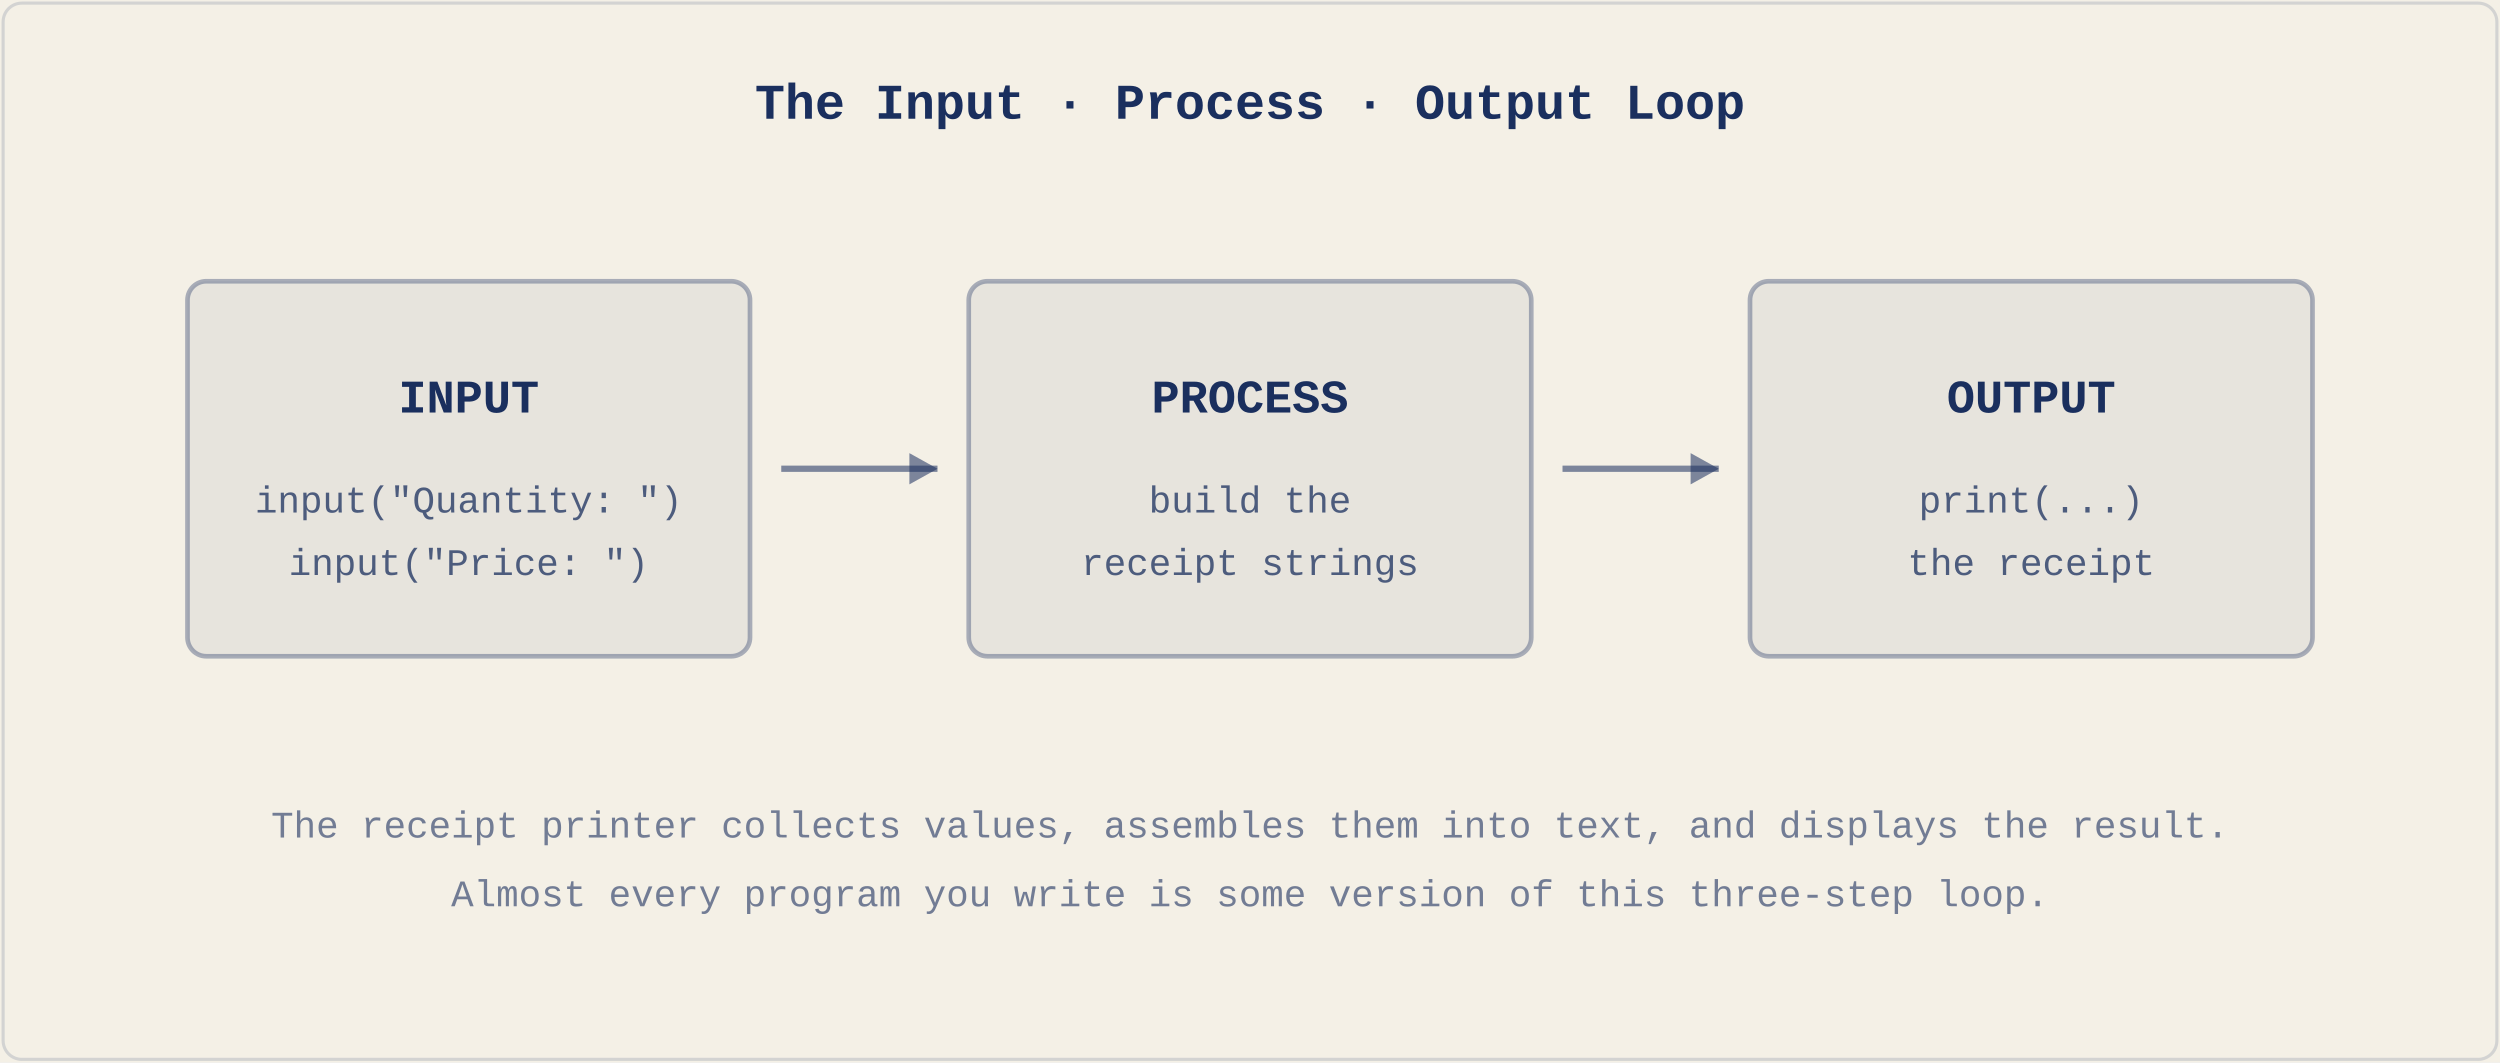
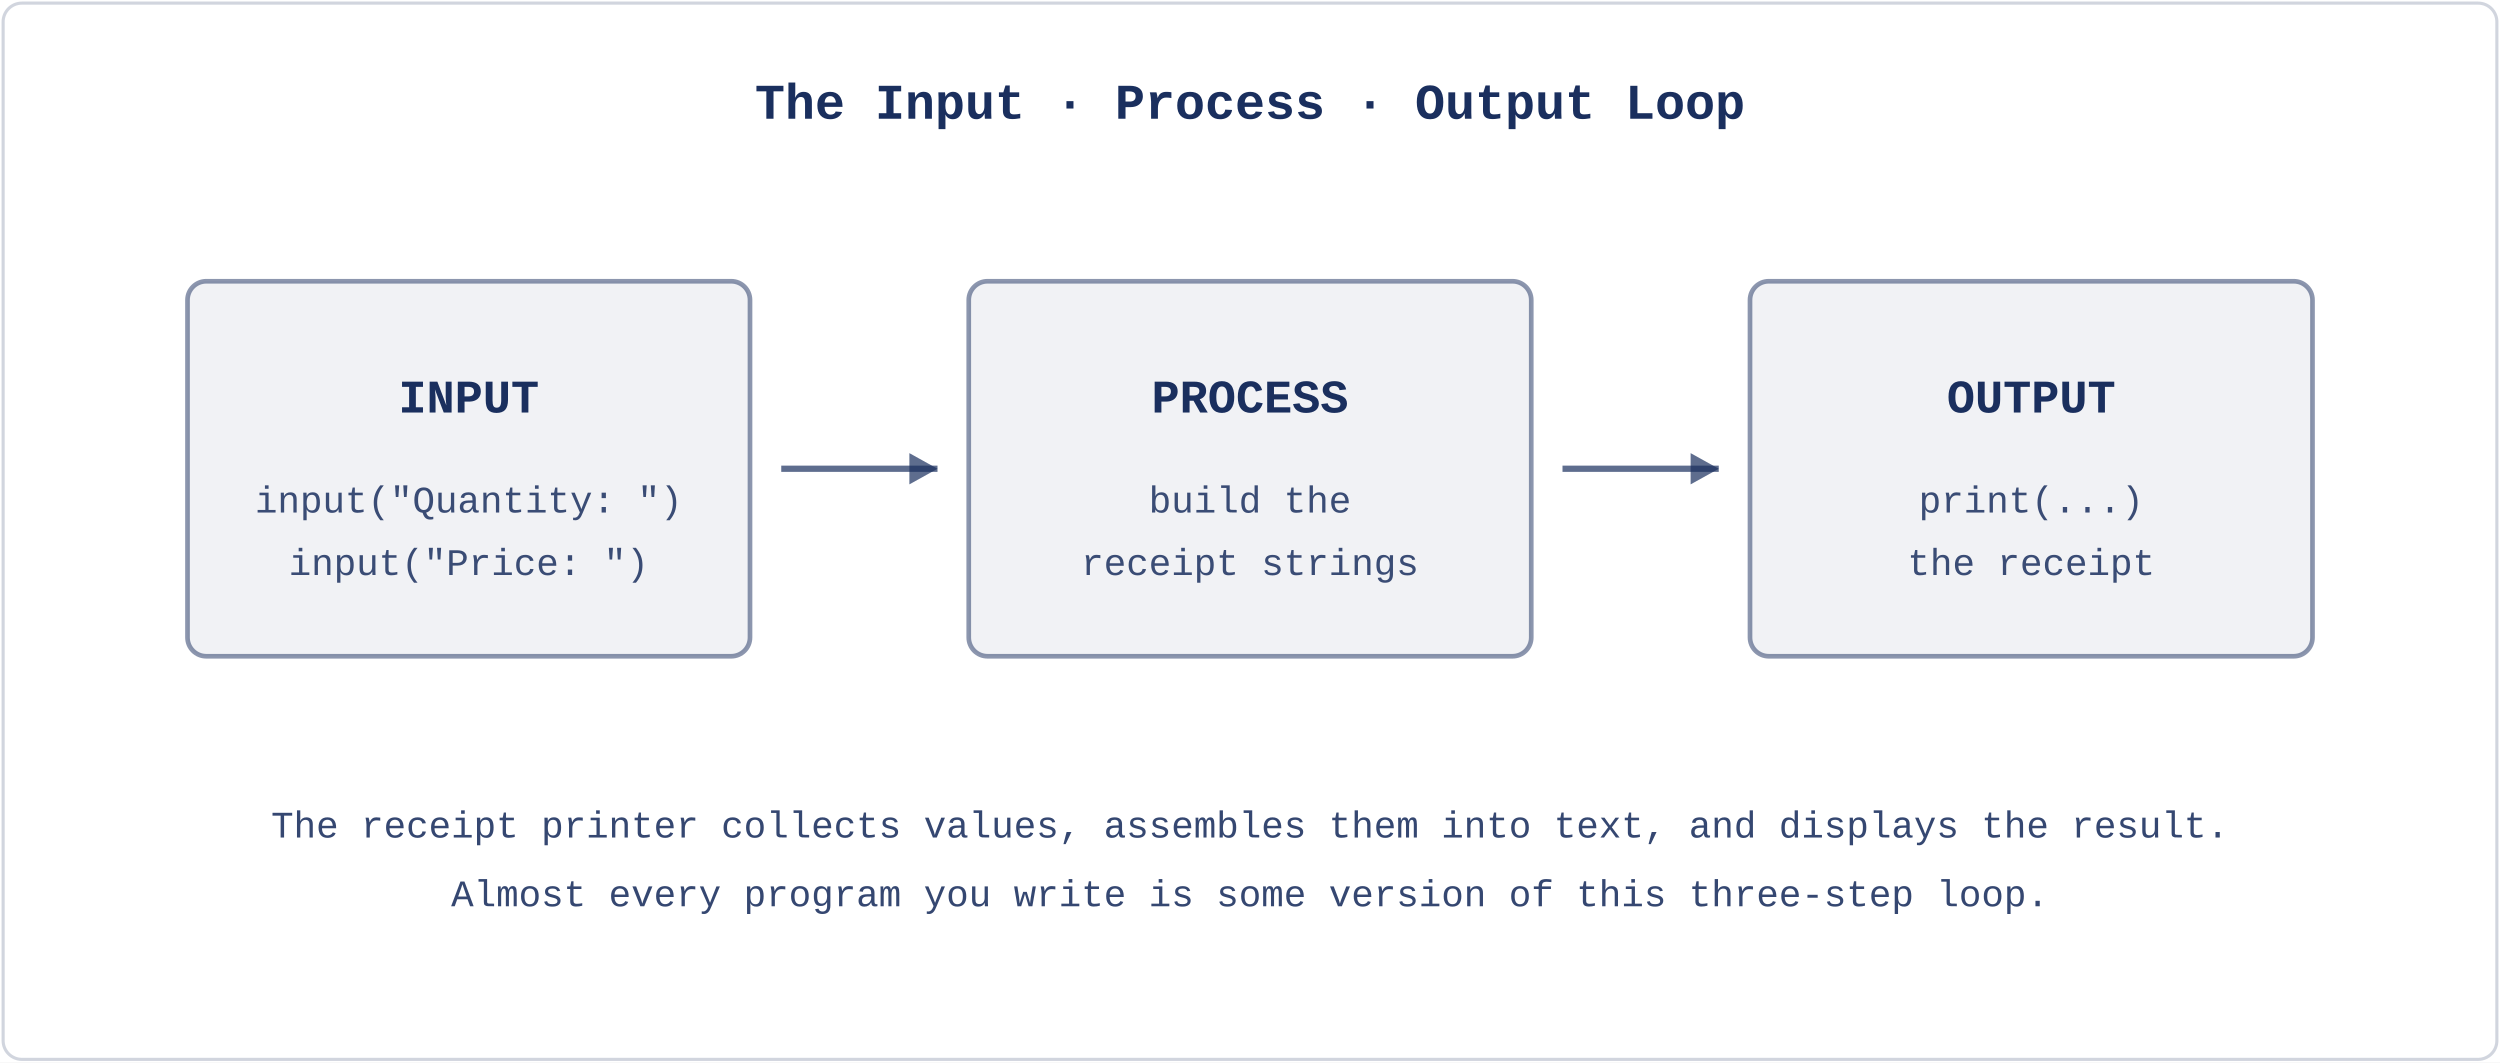
<svg xmlns="http://www.w3.org/2000/svg" viewBox="0 0 800 340">
  <style>
    text { font-family: 'Courier New', 'Courier', monospace; fill: #1a2f5e; }
    .title { font-size: 16px; font-weight: bold; text-anchor: middle; }
    .stage { font-size: 15px; font-weight: bold; text-anchor: middle; }
-     .code { font-size: 12px; text-anchor: middle; fill-opacity: 0.75; }
-     .caption { font-size: 12px; opacity: 0.6; text-anchor: middle; }
-     .frame { fill: none; stroke: #1a2f5e; stroke-opacity: 0.15; }
-     .box { fill: #f4f0e6; stroke: #1a2f5e; stroke-width: 1.5; stroke-opacity: 0.35; }
+     .code { font-size: 12px; text-anchor: middle; fill-opacity: 0.85; }
+     .caption { font-size: 12px; opacity: 0.88; text-anchor: middle; }
+     .frame { fill: none; stroke: #1a2f5e; stroke-opacity: 0.2; }
+     .box { fill: #ffffff; stroke: #1a2f5e; stroke-width: 1.5; stroke-opacity: 0.5; }
    .fill { fill: #1a2f5e; fill-opacity: 0.06; }
-     .arrow { fill: none; stroke: #1a2f5e; stroke-width: 2; stroke-opacity: 0.55; }
-     .arrowhead { fill: #1a2f5e; fill-opacity: 0.55; }
+     .arrow { fill: none; stroke: #1a2f5e; stroke-width: 2; stroke-opacity: 0.7; }
+     .arrowhead { fill: #1a2f5e; fill-opacity: 0.7; }
  </style>
-   <rect width="800" height="340" fill="#f4f0e6" />
+   <rect width="800" height="340" fill="#ffffff" />
  <rect x="1" y="1" width="798" height="338" rx="6" class="frame" />
  <text x="400" y="38" class="title">The Input · Process · Output Loop</text>
  <g transform="translate(60, 90)">
    <rect width="180" height="120" rx="6" class="box fill" />
    <text x="90" y="42" class="stage">INPUT</text>
    <text x="90" y="74" class="code">input("Quantity: ")</text>
    <text x="90" y="94" class="code">input("Price: ")</text>
  </g>
  <path d="M 250 150 L 300 150" class="arrow" />
  <path d="M 300 150 l -9 -5 l 0 10 z" class="arrowhead" />
  <g transform="translate(310, 90)">
    <rect width="180" height="120" rx="6" class="box fill" />
    <text x="90" y="42" class="stage">PROCESS</text>
    <text x="90" y="74" class="code">build the</text>
    <text x="90" y="94" class="code">receipt strings</text>
  </g>
  <path d="M 500 150 L 550 150" class="arrow" />
  <path d="M 550 150 l -9 -5 l 0 10 z" class="arrowhead" />
  <g transform="translate(560, 90)">
    <rect width="180" height="120" rx="6" class="box fill" />
    <text x="90" y="42" class="stage">OUTPUT</text>
    <text x="90" y="74" class="code">print(...)</text>
    <text x="90" y="94" class="code">the receipt</text>
  </g>
  <text x="400" y="268" class="caption">The receipt printer collects values, assembles them into text, and displays the result.</text>
  <text x="400" y="290" class="caption">Almost every program you write is some version of this three-step loop.</text>
</svg>
